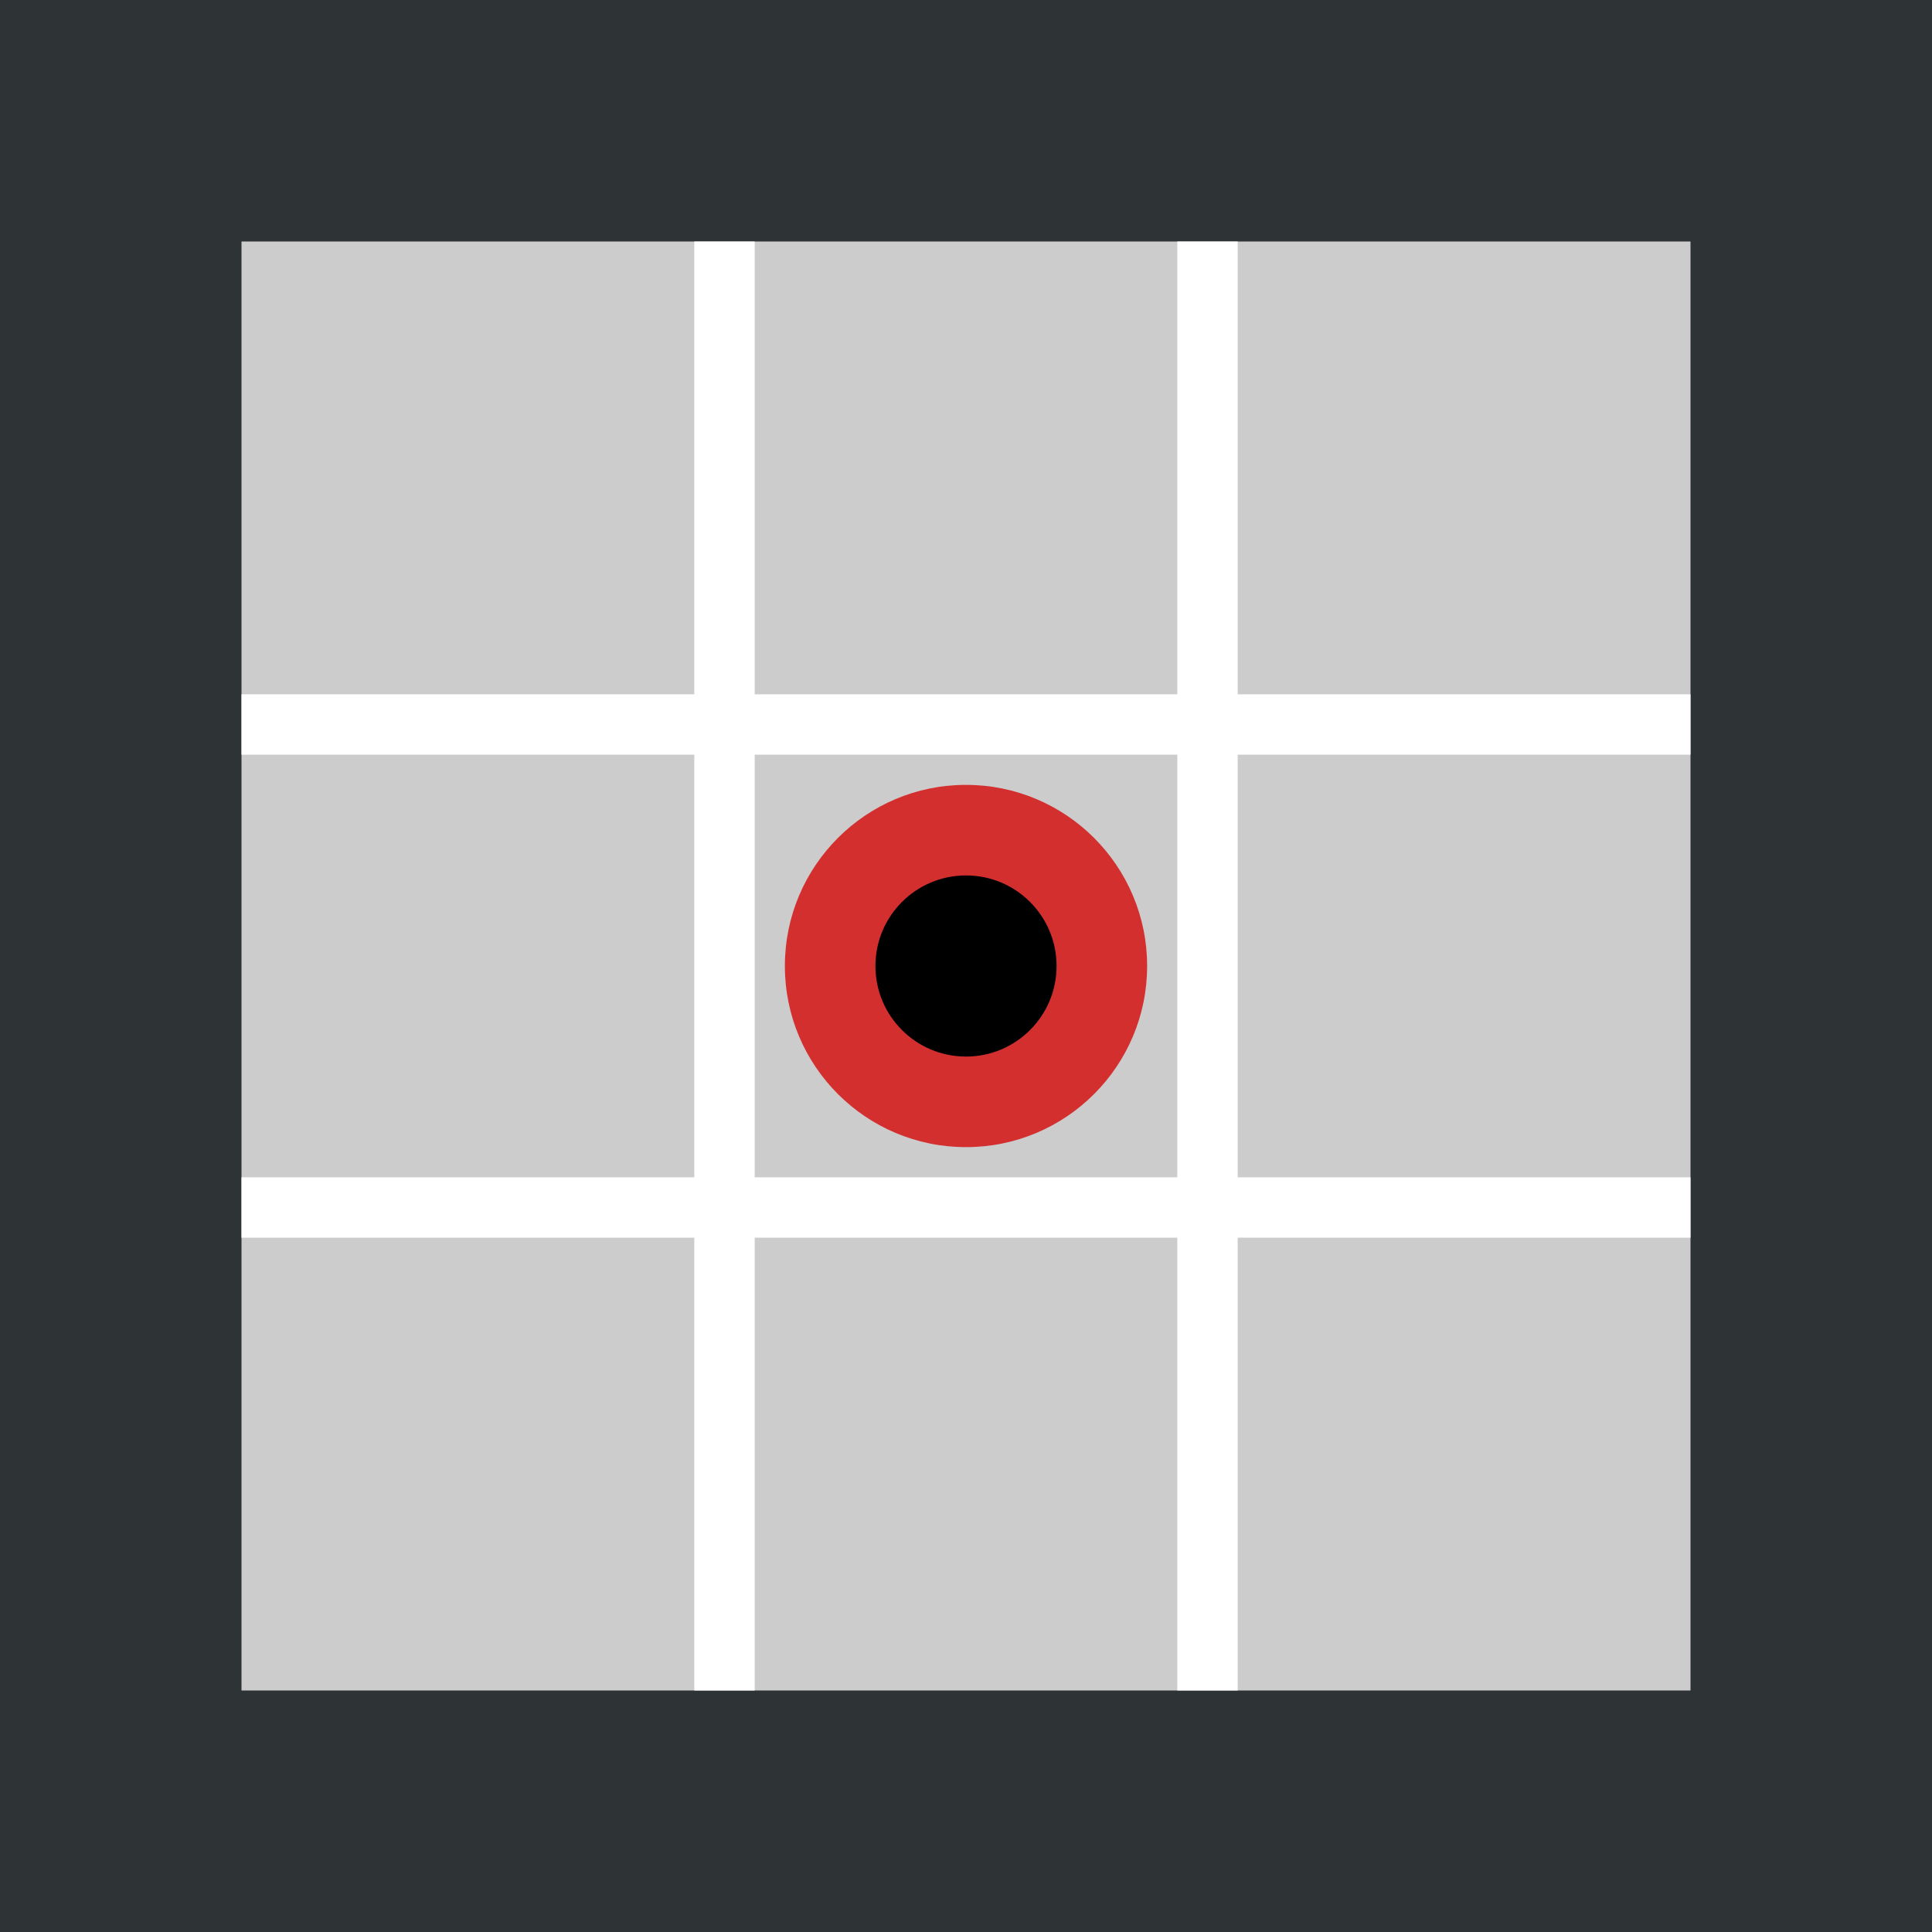
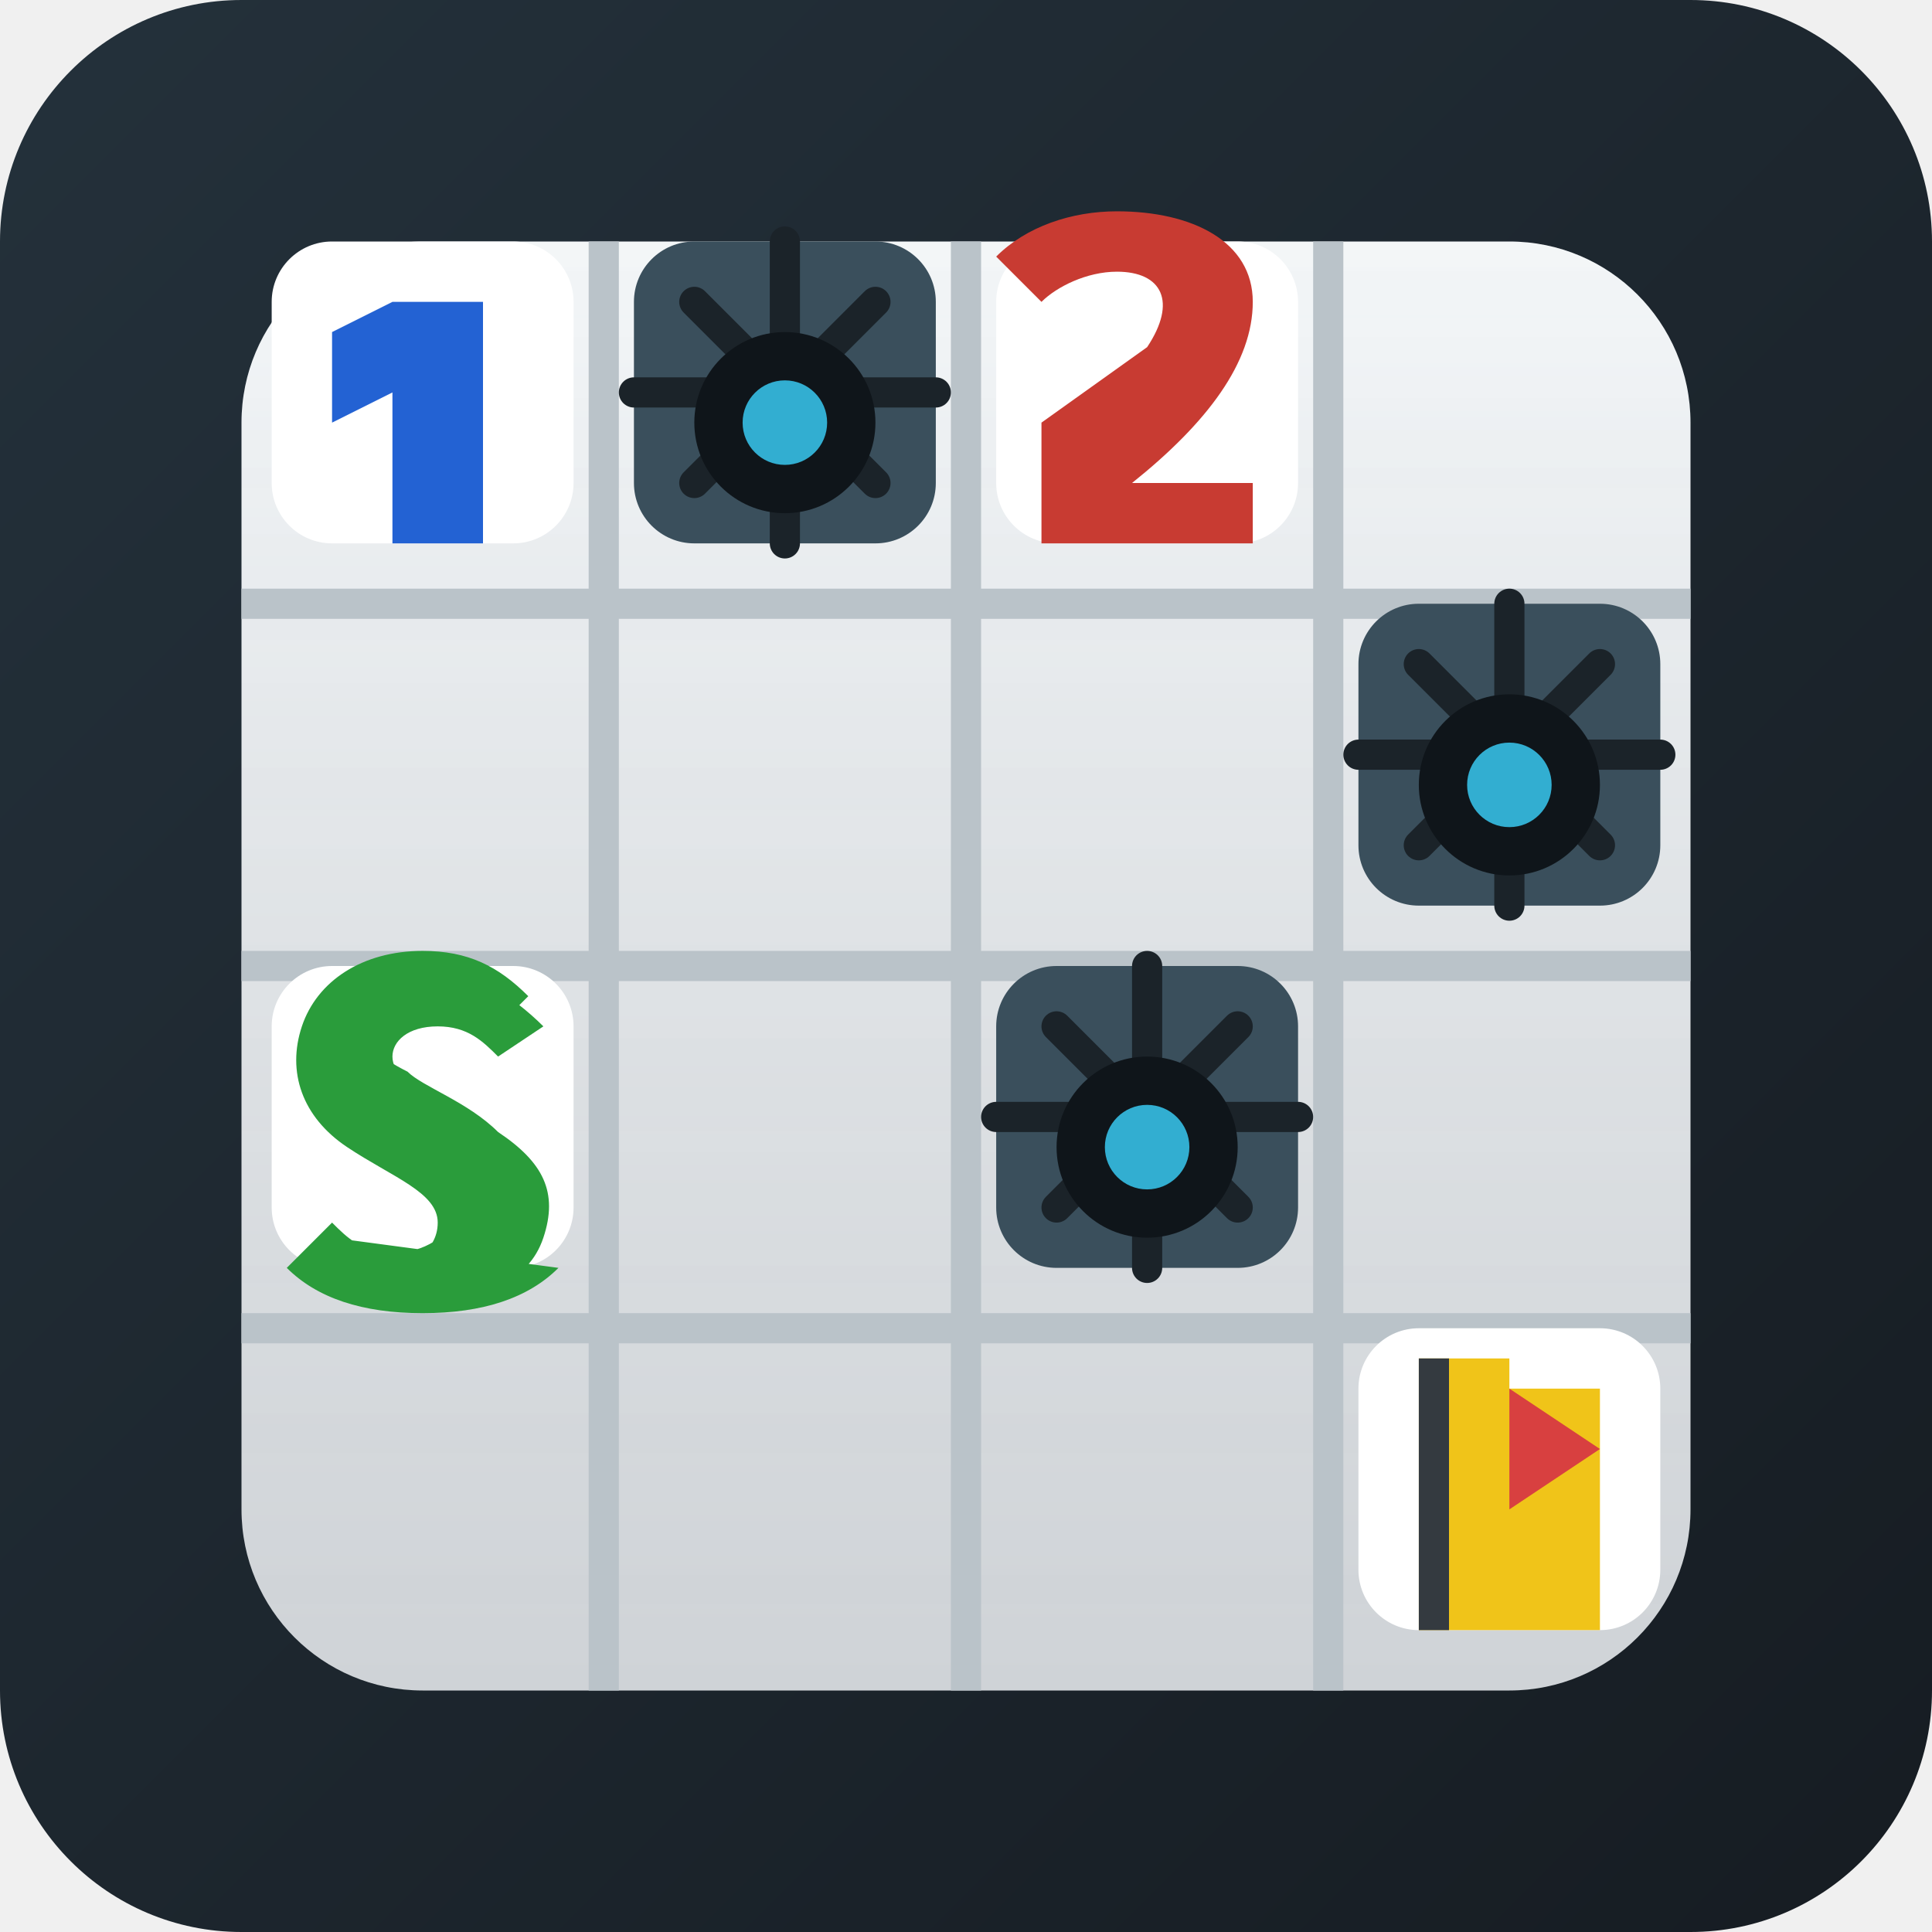
- <svg xmlns="http://www.w3.org/2000/svg" viewBox="0 0 64 64">
-   <rect width="64" height="64" fill="#2e3436" />
-   <rect x="8" y="8" width="48" height="48" fill="#cccccc" />
-   <line x1="24" y1="8" x2="24" y2="56" stroke="#ffffff" stroke-width="2" />
-   <line x1="40" y1="8" x2="40" y2="56" stroke="#ffffff" stroke-width="2" />
-   <line x1="8" y1="24" x2="56" y2="24" stroke="#ffffff" stroke-width="2" />
-   <line x1="8" y1="40" x2="56" y2="40" stroke="#ffffff" stroke-width="2" />
-   <circle cx="32" cy="32" r="6" fill="#d32f2f" />
-   <circle cx="32" cy="32" r="3" fill="#000000" />
+ <svg xmlns="http://www.w3.org/2000/svg" viewBox="0 0 128 128" role="img" aria-labelledby="title desc">
+   <defs>
+     <linearGradient id="bg" x1="0" x2="1" y1="0" y2="1">
+       <stop offset="0" stop-color="#24313b" />
+       <stop offset="1" stop-color="#161c22" />
+     </linearGradient>
+     <linearGradient id="board" x1="0" x2="0" y1="0" y2="1">
+       <stop offset="0" stop-color="#f2f5f7" />
+       <stop offset="1" stop-color="#d4d8dc" />
+     </linearGradient>
+     <linearGradient id="shadow" x1="0" x2="0" y1="0" y2="1">
+       <stop offset="0" stop-color="#ffffff" stop-opacity="0.5" />
+       <stop offset="1" stop-color="#000000" stop-opacity="0.2" />
+     </linearGradient>
+   </defs>
+   <rect width="128" height="128" rx="16" fill="url(#bg)" />
+   <g transform="translate(16 16)">
+     <rect width="96" height="96" rx="12" fill="url(#board)" />
+     <rect width="96" height="96" rx="12" fill="url(#shadow)" opacity="0.12" />
+     <g stroke="#bac3c9" stroke-width="2">
+       <line x1="24" y1="0" x2="24" y2="96" />
+       <line x1="48" y1="0" x2="48" y2="96" />
+       <line x1="72" y1="0" x2="72" y2="96" />
+       <line x1="0" y1="24" x2="96" y2="24" />
+       <line x1="0" y1="48" x2="96" y2="48" />
+       <line x1="0" y1="72" x2="96" y2="72" />
+     </g>
+     <g transform="translate(36 12)">
+       <rect x="-10" y="-12" width="20" height="20" rx="4" fill="#3a4f5c" />
+       <g fill="#1b2329" stroke="#1b2329" stroke-width="2" stroke-linecap="round">
+         <line x1="0" y1="-12" x2="0" y2="8" />
+         <line x1="-10" y1="-2" x2="10" y2="-2" />
+         <line x1="-6" y1="-8" x2="6" y2="4" />
+         <line x1="-6" y1="4" x2="6" y2="-8" />
+       </g>
+       <circle r="6" fill="#0f151a" />
+       <circle r="2.8" fill="#3bd4ff" opacity="0.8" />
+     </g>
+     <g transform="translate(60 60)">
+       <rect x="-10" y="-12" width="20" height="20" rx="4" fill="#3a4f5c" />
+       <g fill="#1b2329" stroke="#1b2329" stroke-width="2" stroke-linecap="round">
+         <line x1="0" y1="-12" x2="0" y2="8" />
+         <line x1="-10" y1="-2" x2="10" y2="-2" />
+         <line x1="-6" y1="-8" x2="6" y2="4" />
+         <line x1="-6" y1="4" x2="6" y2="-8" />
+       </g>
+       <circle r="6" fill="#0f151a" />
+       <circle r="2.8" fill="#3bd4ff" opacity="0.8" />
+     </g>
+     <g transform="translate(84 36)">
+       <rect x="-10" y="-12" width="20" height="20" rx="4" fill="#3a4f5c" />
+       <g fill="#1b2329" stroke="#1b2329" stroke-width="2" stroke-linecap="round">
+         <line x1="0" y1="-12" x2="0" y2="8" />
+         <line x1="-10" y1="-2" x2="10" y2="-2" />
+         <line x1="-6" y1="-8" x2="6" y2="4" />
+         <line x1="-6" y1="4" x2="6" y2="-8" />
+       </g>
+       <circle r="6" fill="#0f151a" />
+       <circle r="2.8" fill="#3bd4ff" opacity="0.8" />
+     </g>
+     <g transform="translate(12 12)">
+       <rect x="-10" y="-12" width="20" height="20" rx="4" fill="#ffffff" />
+       <path d="M-2 -8 L4 -8 L4 8 L-2 8 L-2 -2 L-6 0 L-6 -6 L-2 -8 Z" fill="#2362d3" />
+     </g>
+     <g transform="translate(12 60)">
+       <rect x="-10" y="-12" width="20" height="20" rx="4" fill="#ffffff" />
+       <path d="M-6 6 C-2 9 4 9 6 6 C8 4 8 2 6 0 C5 -1 3 -2 1 -3 C-1 -4 -2 -5 -2 -6 C-2 -7 -1 -8 1 -8 C3 -8 4 -7 5 -6 L8 -8 C6 -10 3 -12 0 -12 C-5 -12 -8 -9 -8 -6 C-8 -3 -6 -1 -3 0 C0 2 2 3 2 4 C2 6 0 7 -2 7 C-4 7 -5 6 -6 5 L-8 7 C-6 9 -3 10 0 10 C4 10 7 9 8 6 C9 3 8 1 5 -1 C3 -3 0 -4 -1 -5 C-3 -6 -4 -7 -4 -8 C-4 -10 -2 -11 0 -11 C2 -11 4 -10 5 -8 L7 -10 C5 -12 3 -13 0 -13 C-4 -13 -7 -11 -8 -8 C-9 -5 -8 -2 -5 0 C-2 2 1 3 1 5 C1 7 -1 8 -3 8 C-5 8 -6 7 -7 6 L-9 8 C-7 10 -4 11 0 11 C4 11 7 10 9 8" fill="#2a9c3b" />
+     </g>
+     <g transform="translate(60 12)">
+       <rect x="-10" y="-12" width="20" height="20" rx="4" fill="#ffffff" />
+       <path d="M-7 8 H7 V4 H-1 C4 0 7 -4 7 -8 C7 -12 3 -14 -2 -14 C-5 -14 -8 -13 -10 -11 L-7 -8 C-6 -9 -4 -10 -2 -10 C1 -10 2 -8 0 -5 L-7 0 V8 Z" fill="#c83b32" />
+     </g>
+     <g transform="translate(84 84)">
+       <rect x="-10" y="-12" width="20" height="20" rx="4" fill="#ffffff" />
+       <polygon points="-6 -10 0 -10 0 -8 6 -8 6 8 -6 8" fill="#f0c419" />
+       <polygon points="0 -8 6 -4 0 0" fill="#d84040" />
+       <rect x="-6" y="-10" width="2" height="18" fill="#343a40" />
+     </g>
+   </g>
</svg>
